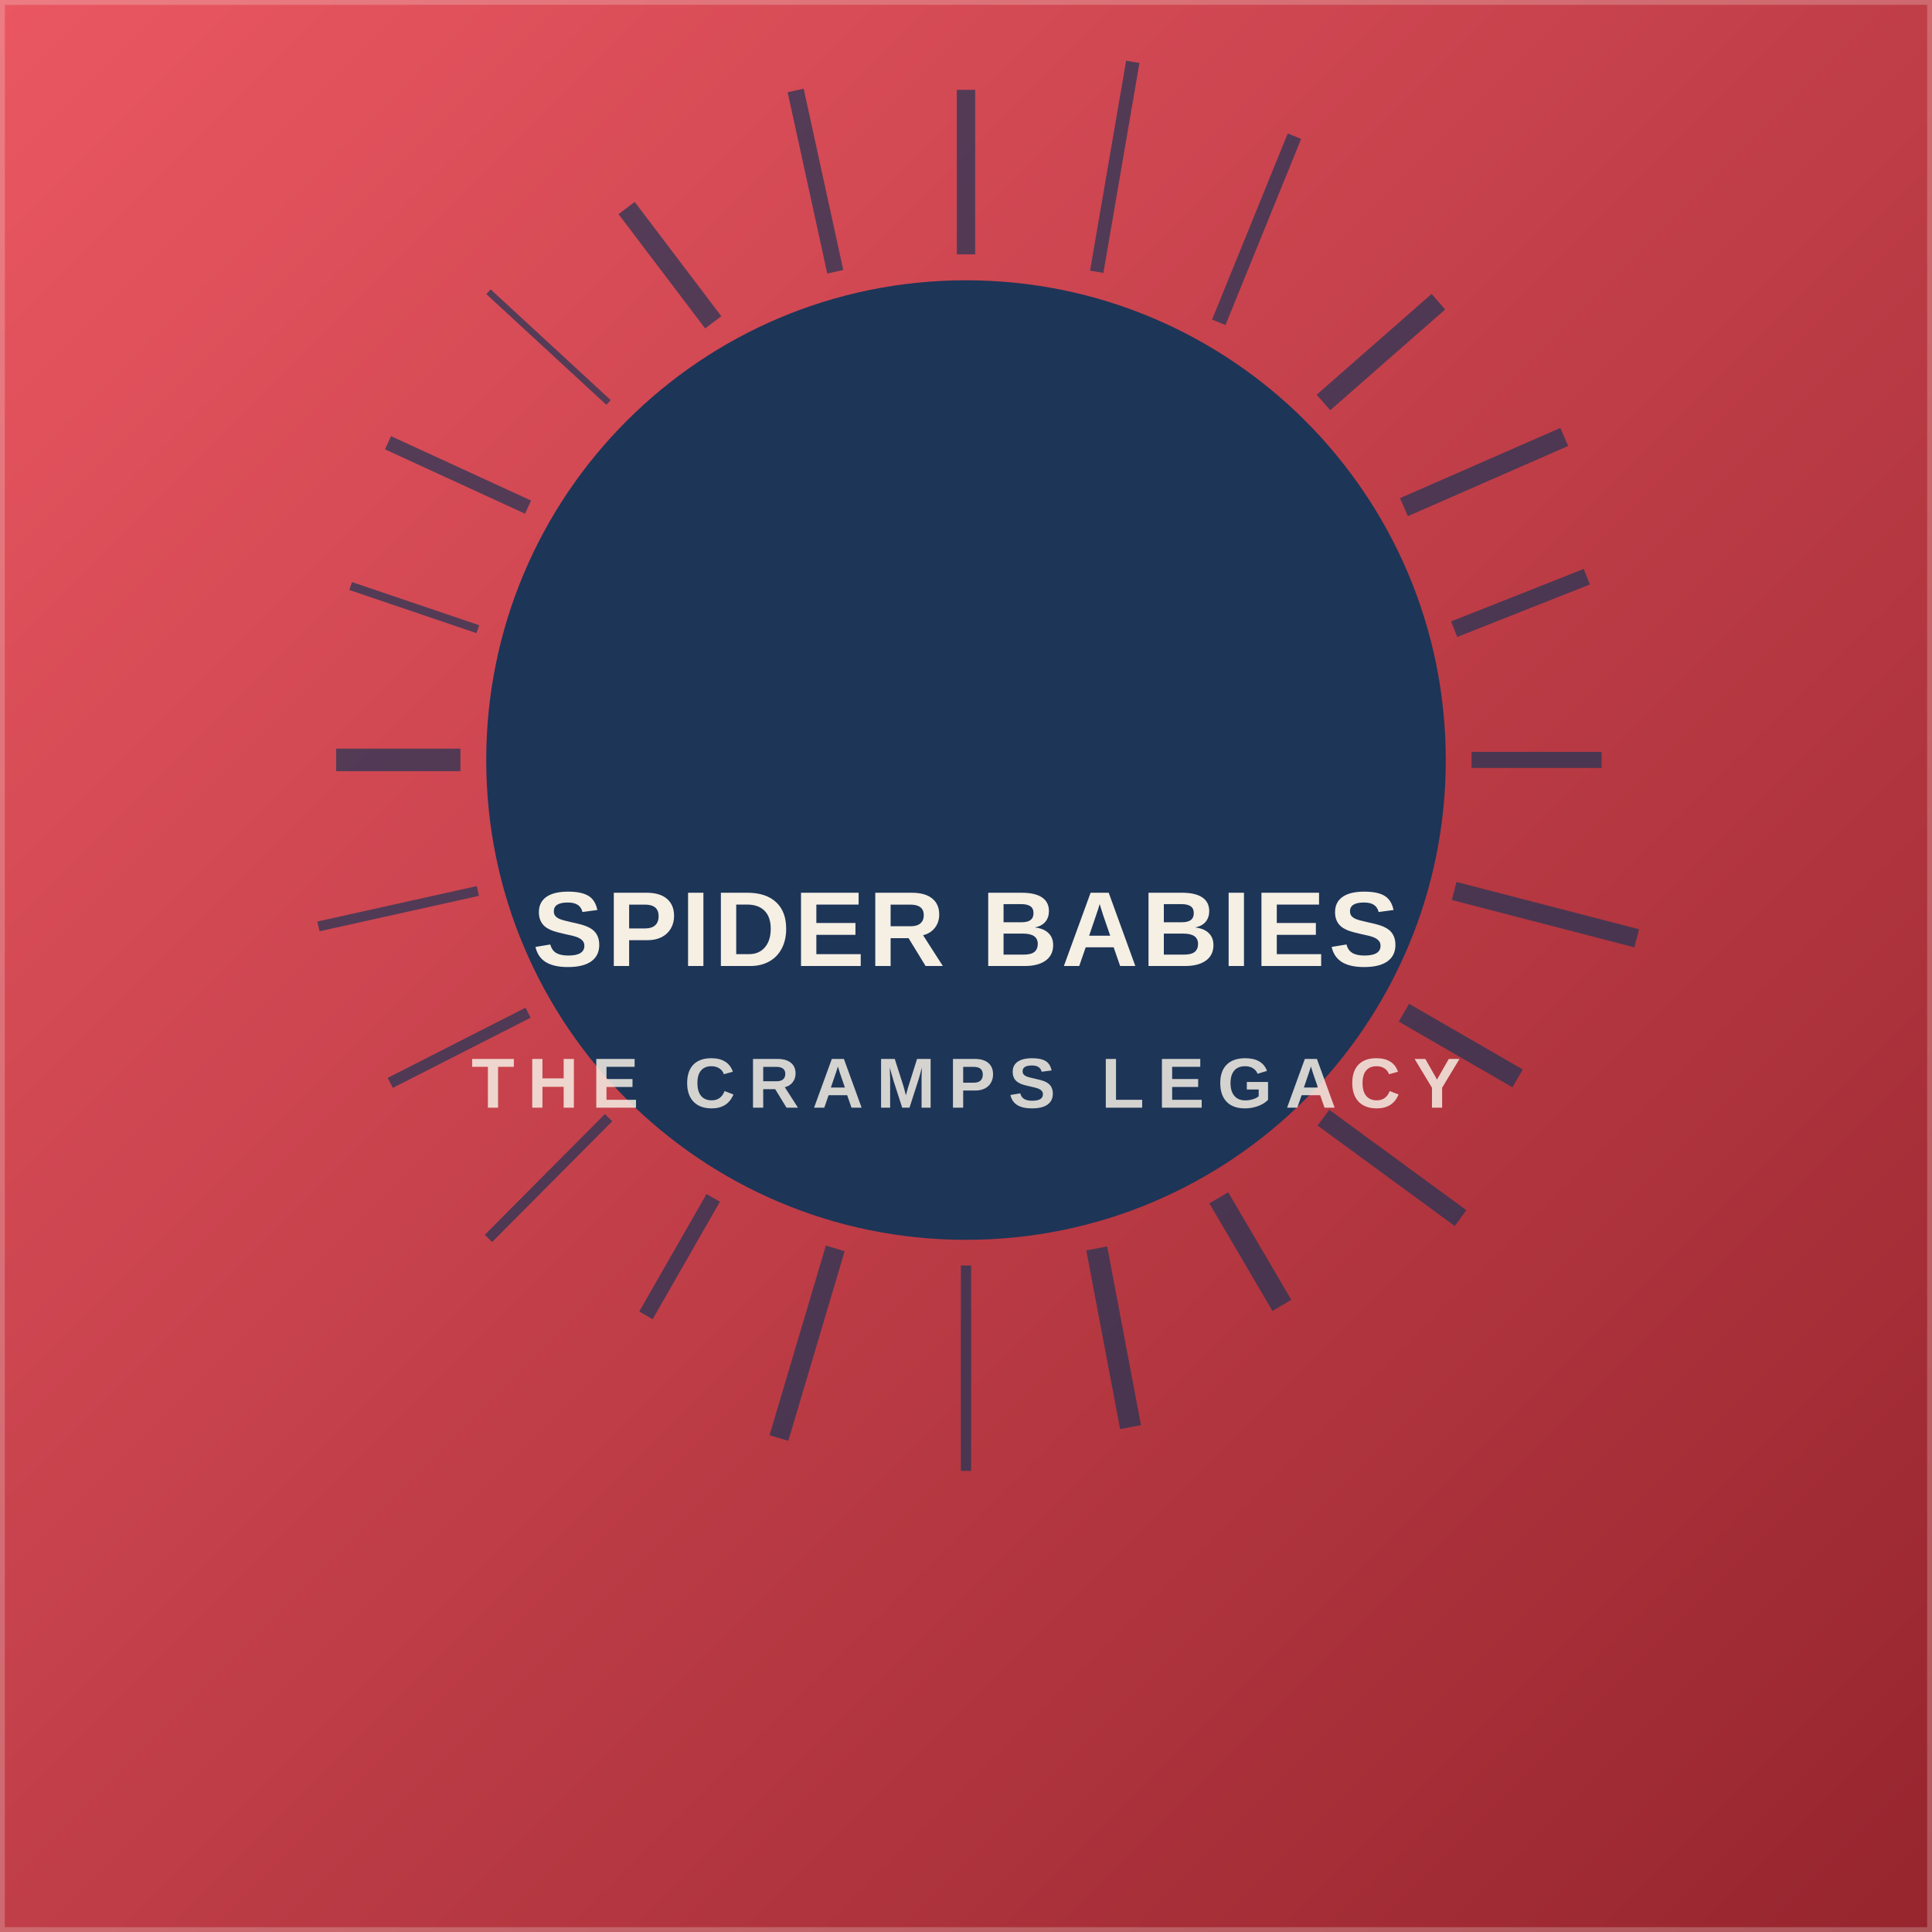
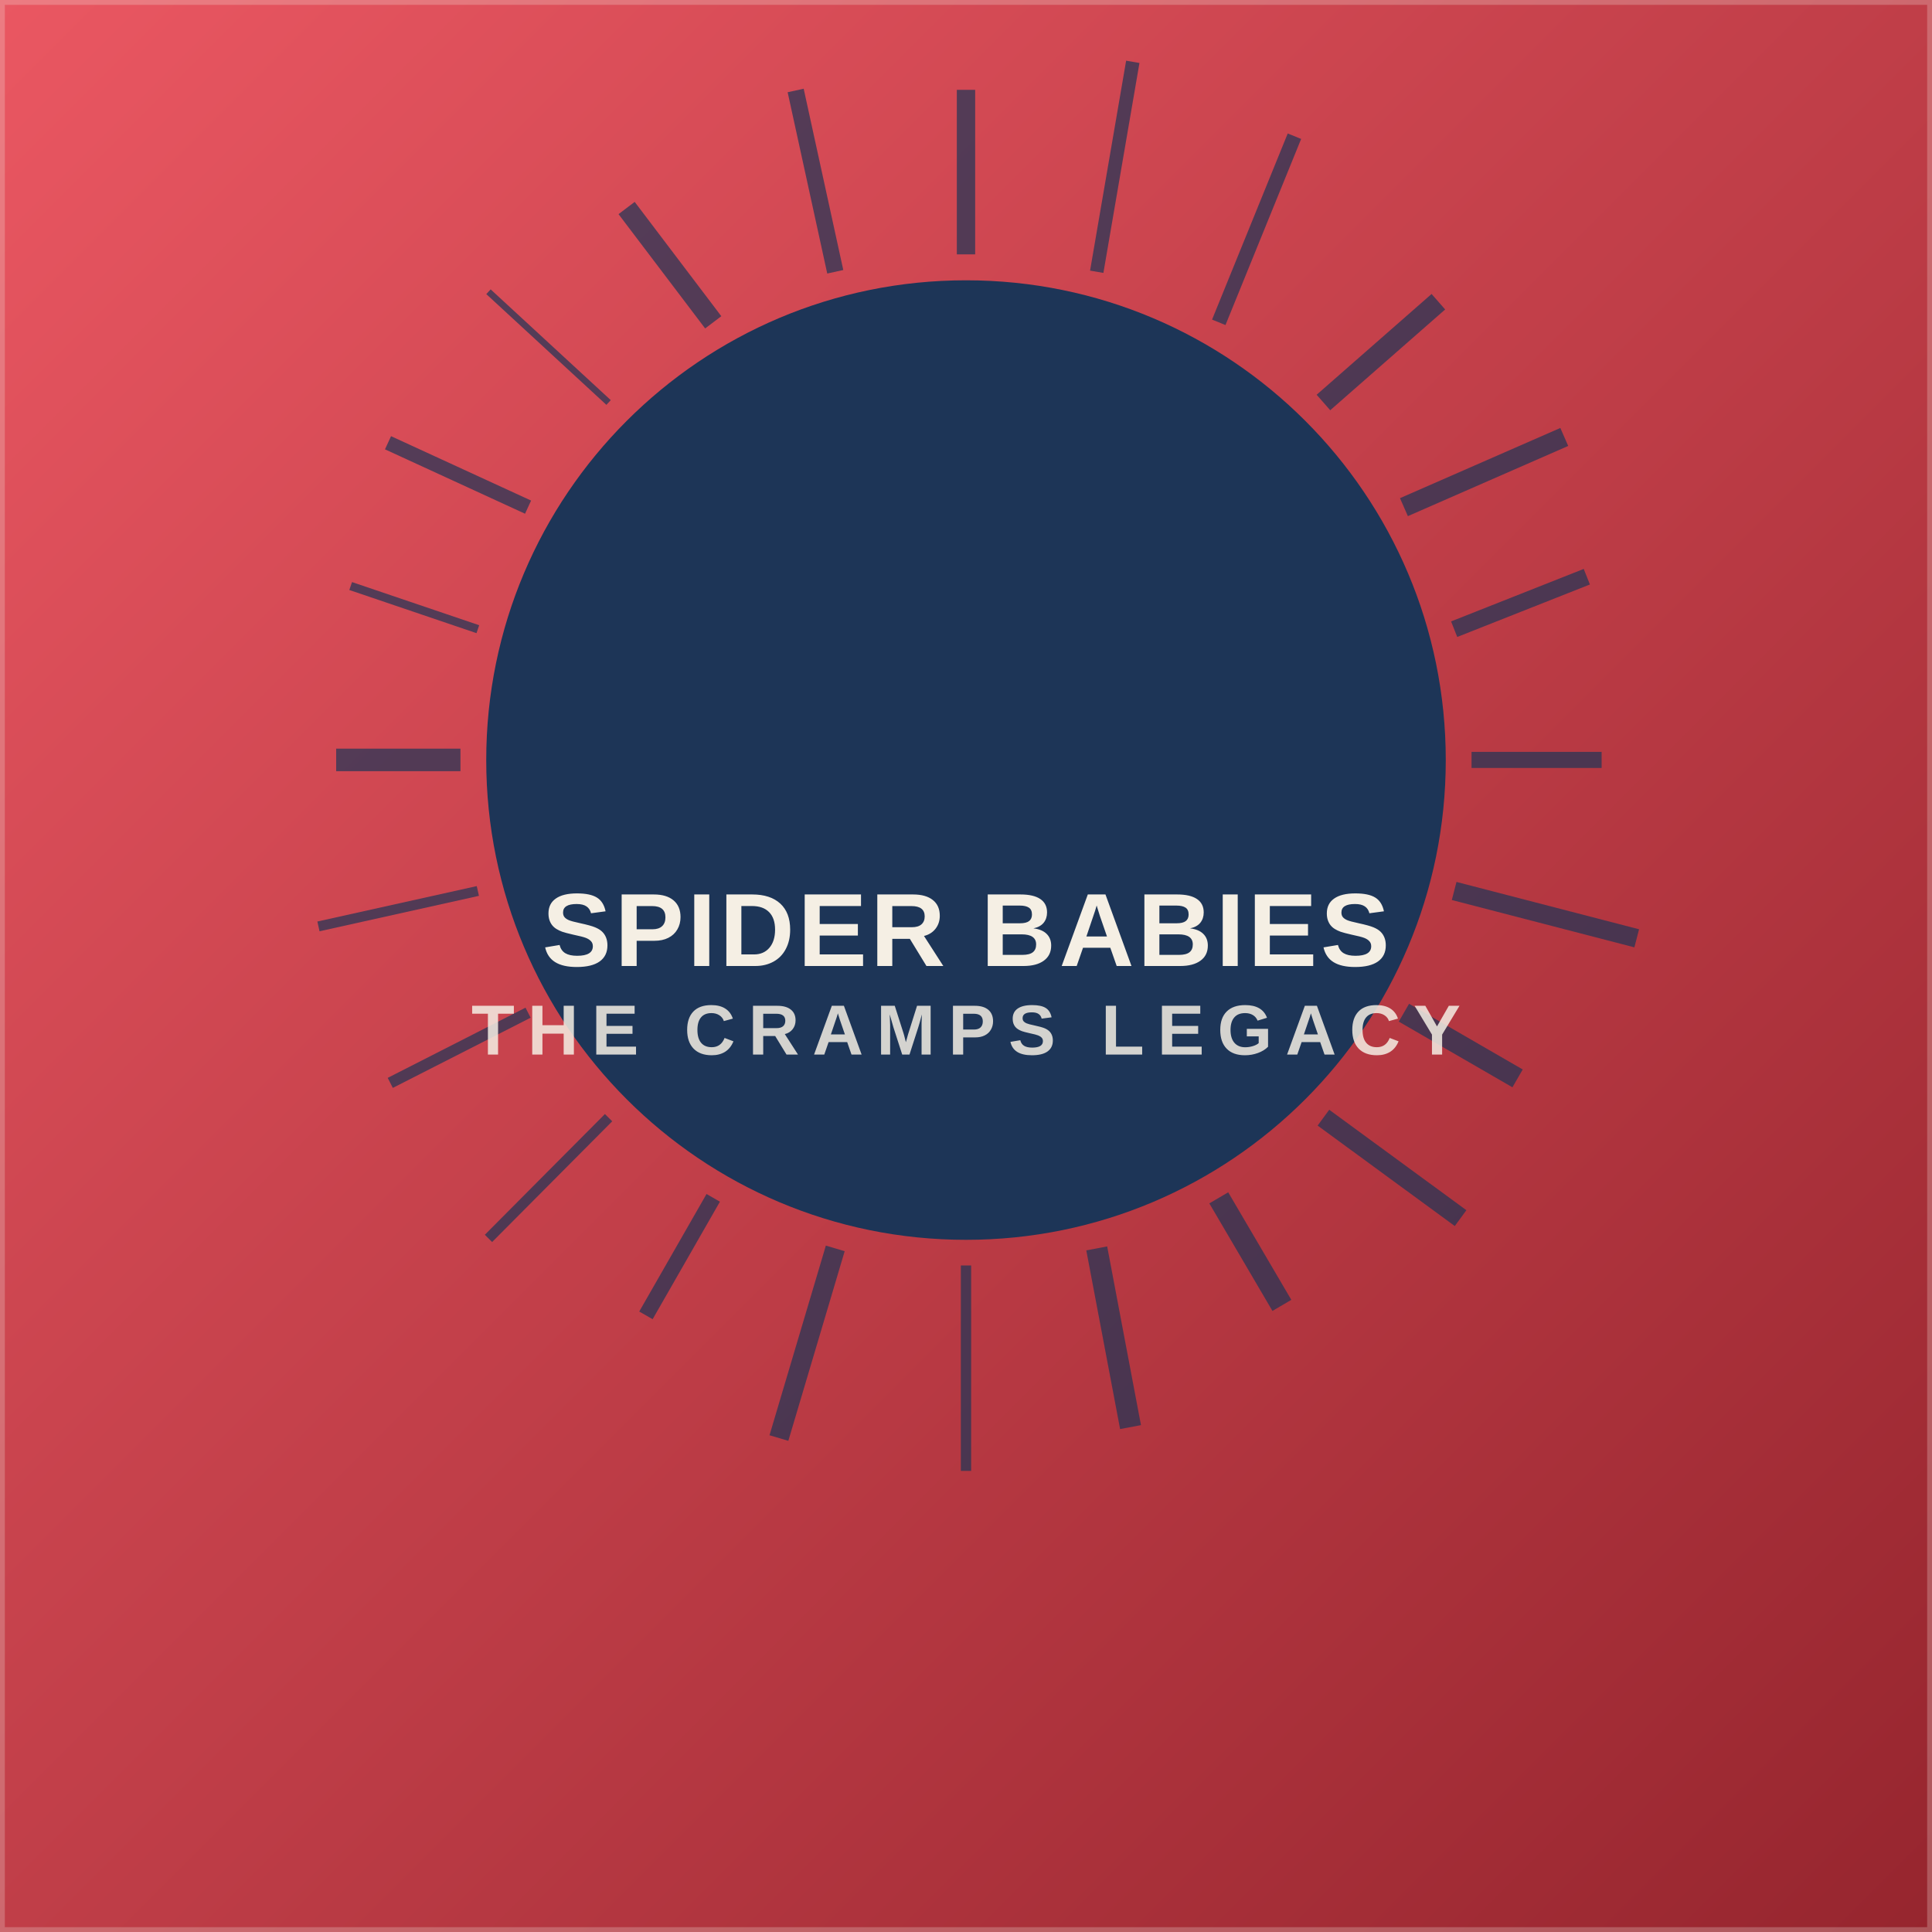
<svg xmlns="http://www.w3.org/2000/svg" viewBox="0 0 600 600">
  <defs>
    <linearGradient id="g" x1="0" y1="0" x2="1" y2="1">
      <stop offset="0" stop-color="#ea5762" />
      <stop offset="1" stop-color="#96252e" />
    </linearGradient>
  </defs>
  <rect width="600" height="600" fill="url(#g)" />
  <circle cx="300" cy="236.044" r="148.996" fill="#1d3557" />
  <line x1="457.0" y1="236.0" x2="497.4" y2="236.0" stroke="#1d3557" stroke-width="5.0" opacity="0.7" />
  <line x1="451.6" y1="276.7" x2="508.3" y2="291.4" stroke="#1d3557" stroke-width="5.8" opacity="0.7" />
  <line x1="436.0" y1="314.5" x2="471.3" y2="334.9" stroke="#1d3557" stroke-width="6.4" opacity="0.7" />
  <line x1="411.0" y1="347.1" x2="453.6" y2="378.3" stroke="#1d3557" stroke-width="6.1" opacity="0.7" />
  <line x1="378.5" y1="372.0" x2="398.1" y2="405.4" stroke="#1d3557" stroke-width="6.8" opacity="0.7" />
  <line x1="340.6" y1="387.7" x2="351.1" y2="443.2" stroke="#1d3557" stroke-width="6.6" opacity="0.7" />
  <line x1="300.0" y1="393.0" x2="300.0" y2="456.8" stroke="#1d3557" stroke-width="3.2" opacity="0.7" />
  <line x1="259.4" y1="387.7" x2="241.9" y2="446.6" stroke="#1d3557" stroke-width="6.1" opacity="0.7" />
  <line x1="221.5" y1="372.0" x2="200.6" y2="408.5" stroke="#1d3557" stroke-width="4.8" opacity="0.7" />
  <line x1="189.0" y1="347.1" x2="151.7" y2="384.6" stroke="#1d3557" stroke-width="3.2" opacity="0.7" />
  <line x1="164.0" y1="314.5" x2="121.2" y2="336.3" stroke="#1d3557" stroke-width="3.5" opacity="0.7" />
  <line x1="148.4" y1="276.7" x2="98.9" y2="287.7" stroke="#1d3557" stroke-width="3.1" opacity="0.7" />
  <line x1="143.0" y1="236.0" x2="104.4" y2="236.0" stroke="#1d3557" stroke-width="7.0" opacity="0.7" />
  <line x1="148.4" y1="195.4" x2="108.9" y2="182.0" stroke="#1d3557" stroke-width="2.6" opacity="0.7" />
  <line x1="164.0" y1="157.5" x2="120.5" y2="137.5" stroke="#1d3557" stroke-width="4.5" opacity="0.7" />
  <line x1="189.0" y1="125.0" x2="151.7" y2="90.6" stroke="#1d3557" stroke-width="2.0" opacity="0.7" />
  <line x1="221.5" y1="100.1" x2="194.6" y2="64.6" stroke="#1d3557" stroke-width="6.3" opacity="0.7" />
  <line x1="259.4" y1="84.4" x2="247.1" y2="28.1" stroke="#1d3557" stroke-width="5.1" opacity="0.7" />
  <line x1="300.0" y1="79.0" x2="300.0" y2="27.9" stroke="#1d3557" stroke-width="5.7" opacity="0.7" />
  <line x1="340.6" y1="84.4" x2="351.8" y2="19.2" stroke="#1d3557" stroke-width="4.2" opacity="0.7" />
  <line x1="378.5" y1="100.1" x2="402.0" y2="42.3" stroke="#1d3557" stroke-width="4.5" opacity="0.7" />
  <line x1="411.0" y1="125.0" x2="446.7" y2="93.7" stroke="#1d3557" stroke-width="6.4" opacity="0.7" />
  <line x1="436.0" y1="157.5" x2="485.8" y2="135.7" stroke="#1d3557" stroke-width="6.1" opacity="0.7" />
  <line x1="451.6" y1="195.4" x2="492.8" y2="179.1" stroke="#1d3557" stroke-width="5.2" opacity="0.7" />
  <rect x="0" y="0" width="600" height="600" fill="none" stroke="rgba(245,239,228,0.25)" stroke-width="3" />
-   <text x="300" y="300" text-anchor="middle" font-family="Arial Black, Arial, sans-serif" font-weight="900" font-size="33.077" fill="#f5efe4" letter-spacing="1">SPIDER BABIES</text>
-   <text x="300" y="344" text-anchor="middle" font-family="Arial, sans-serif" font-weight="700" font-size="22" fill="#f5efe4" opacity="0.85" letter-spacing="4">THE CRAMPS LEGACY</text>
+   <text x="300" y="300.0" text-anchor="middle" font-family="Arial Black, Arial, sans-serif" font-weight="900" font-size="32.3" fill="#f5efe4" letter-spacing="1">SPIDER BABIES</text>
+   <text x="300" y="327.5" text-anchor="middle" font-family="Arial, sans-serif" font-weight="700" font-size="22" fill="#f5efe4" opacity="0.85" letter-spacing="4">THE CRAMPS LEGACY</text>
</svg>
